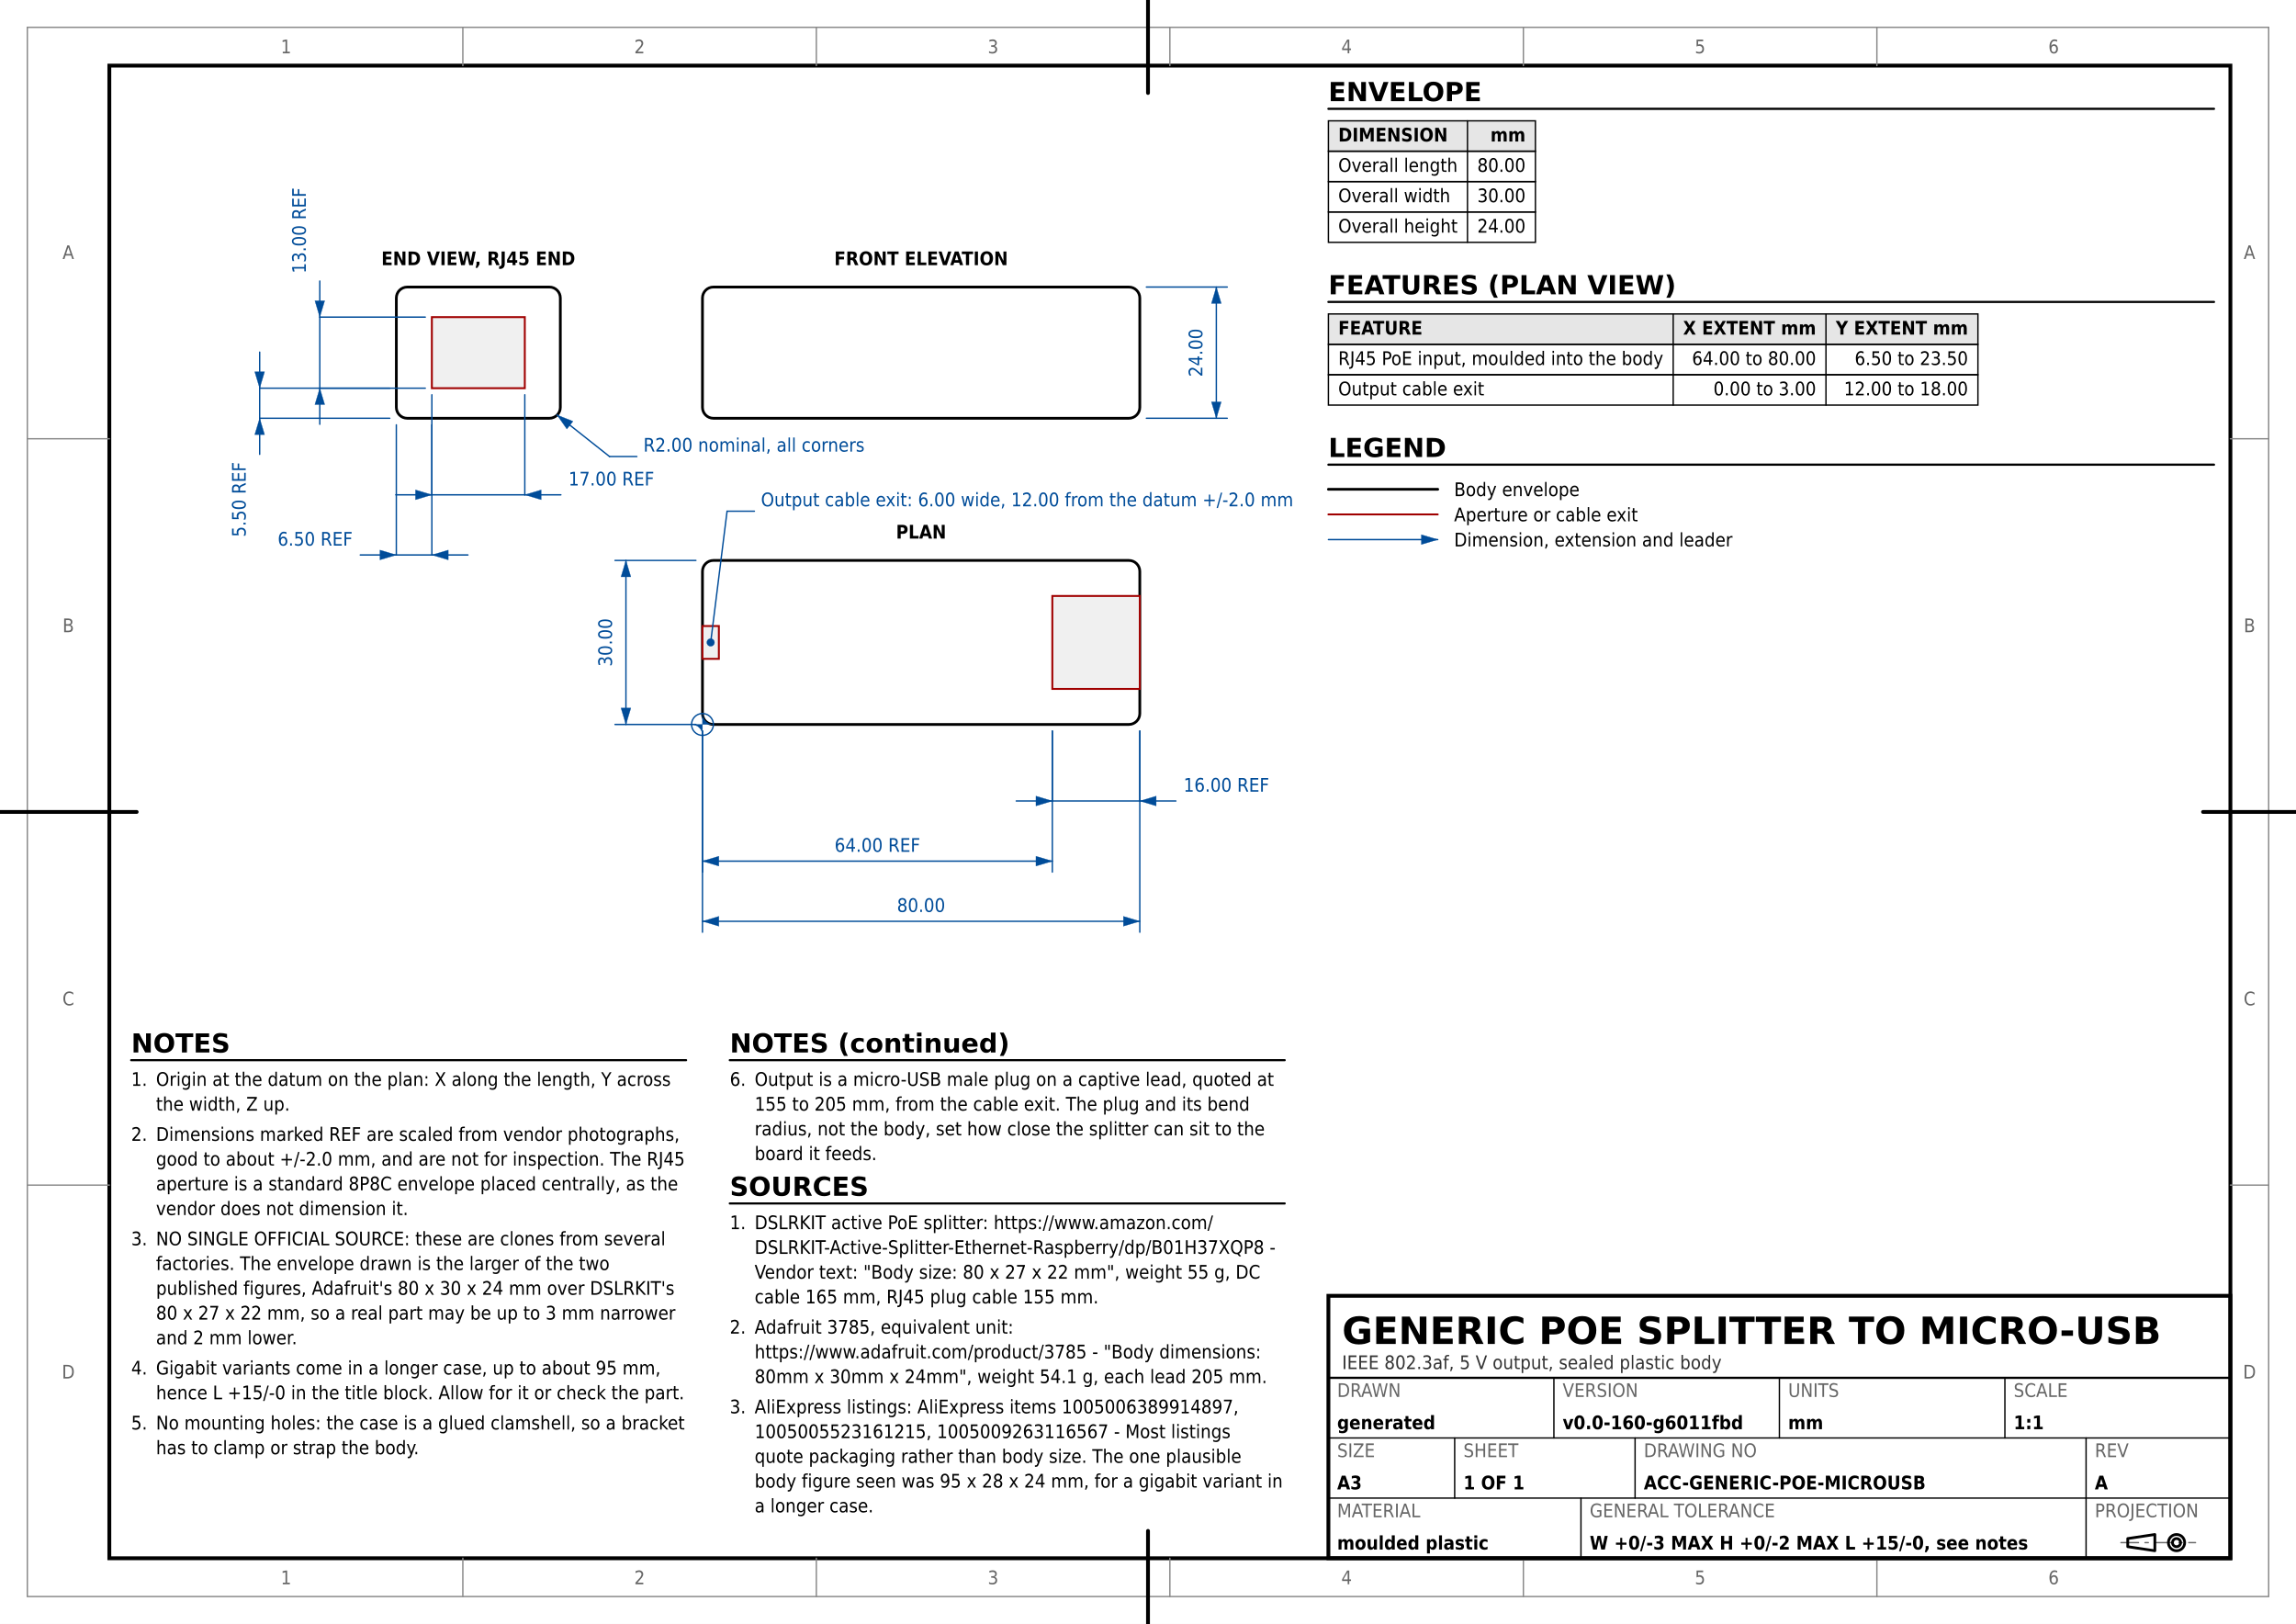
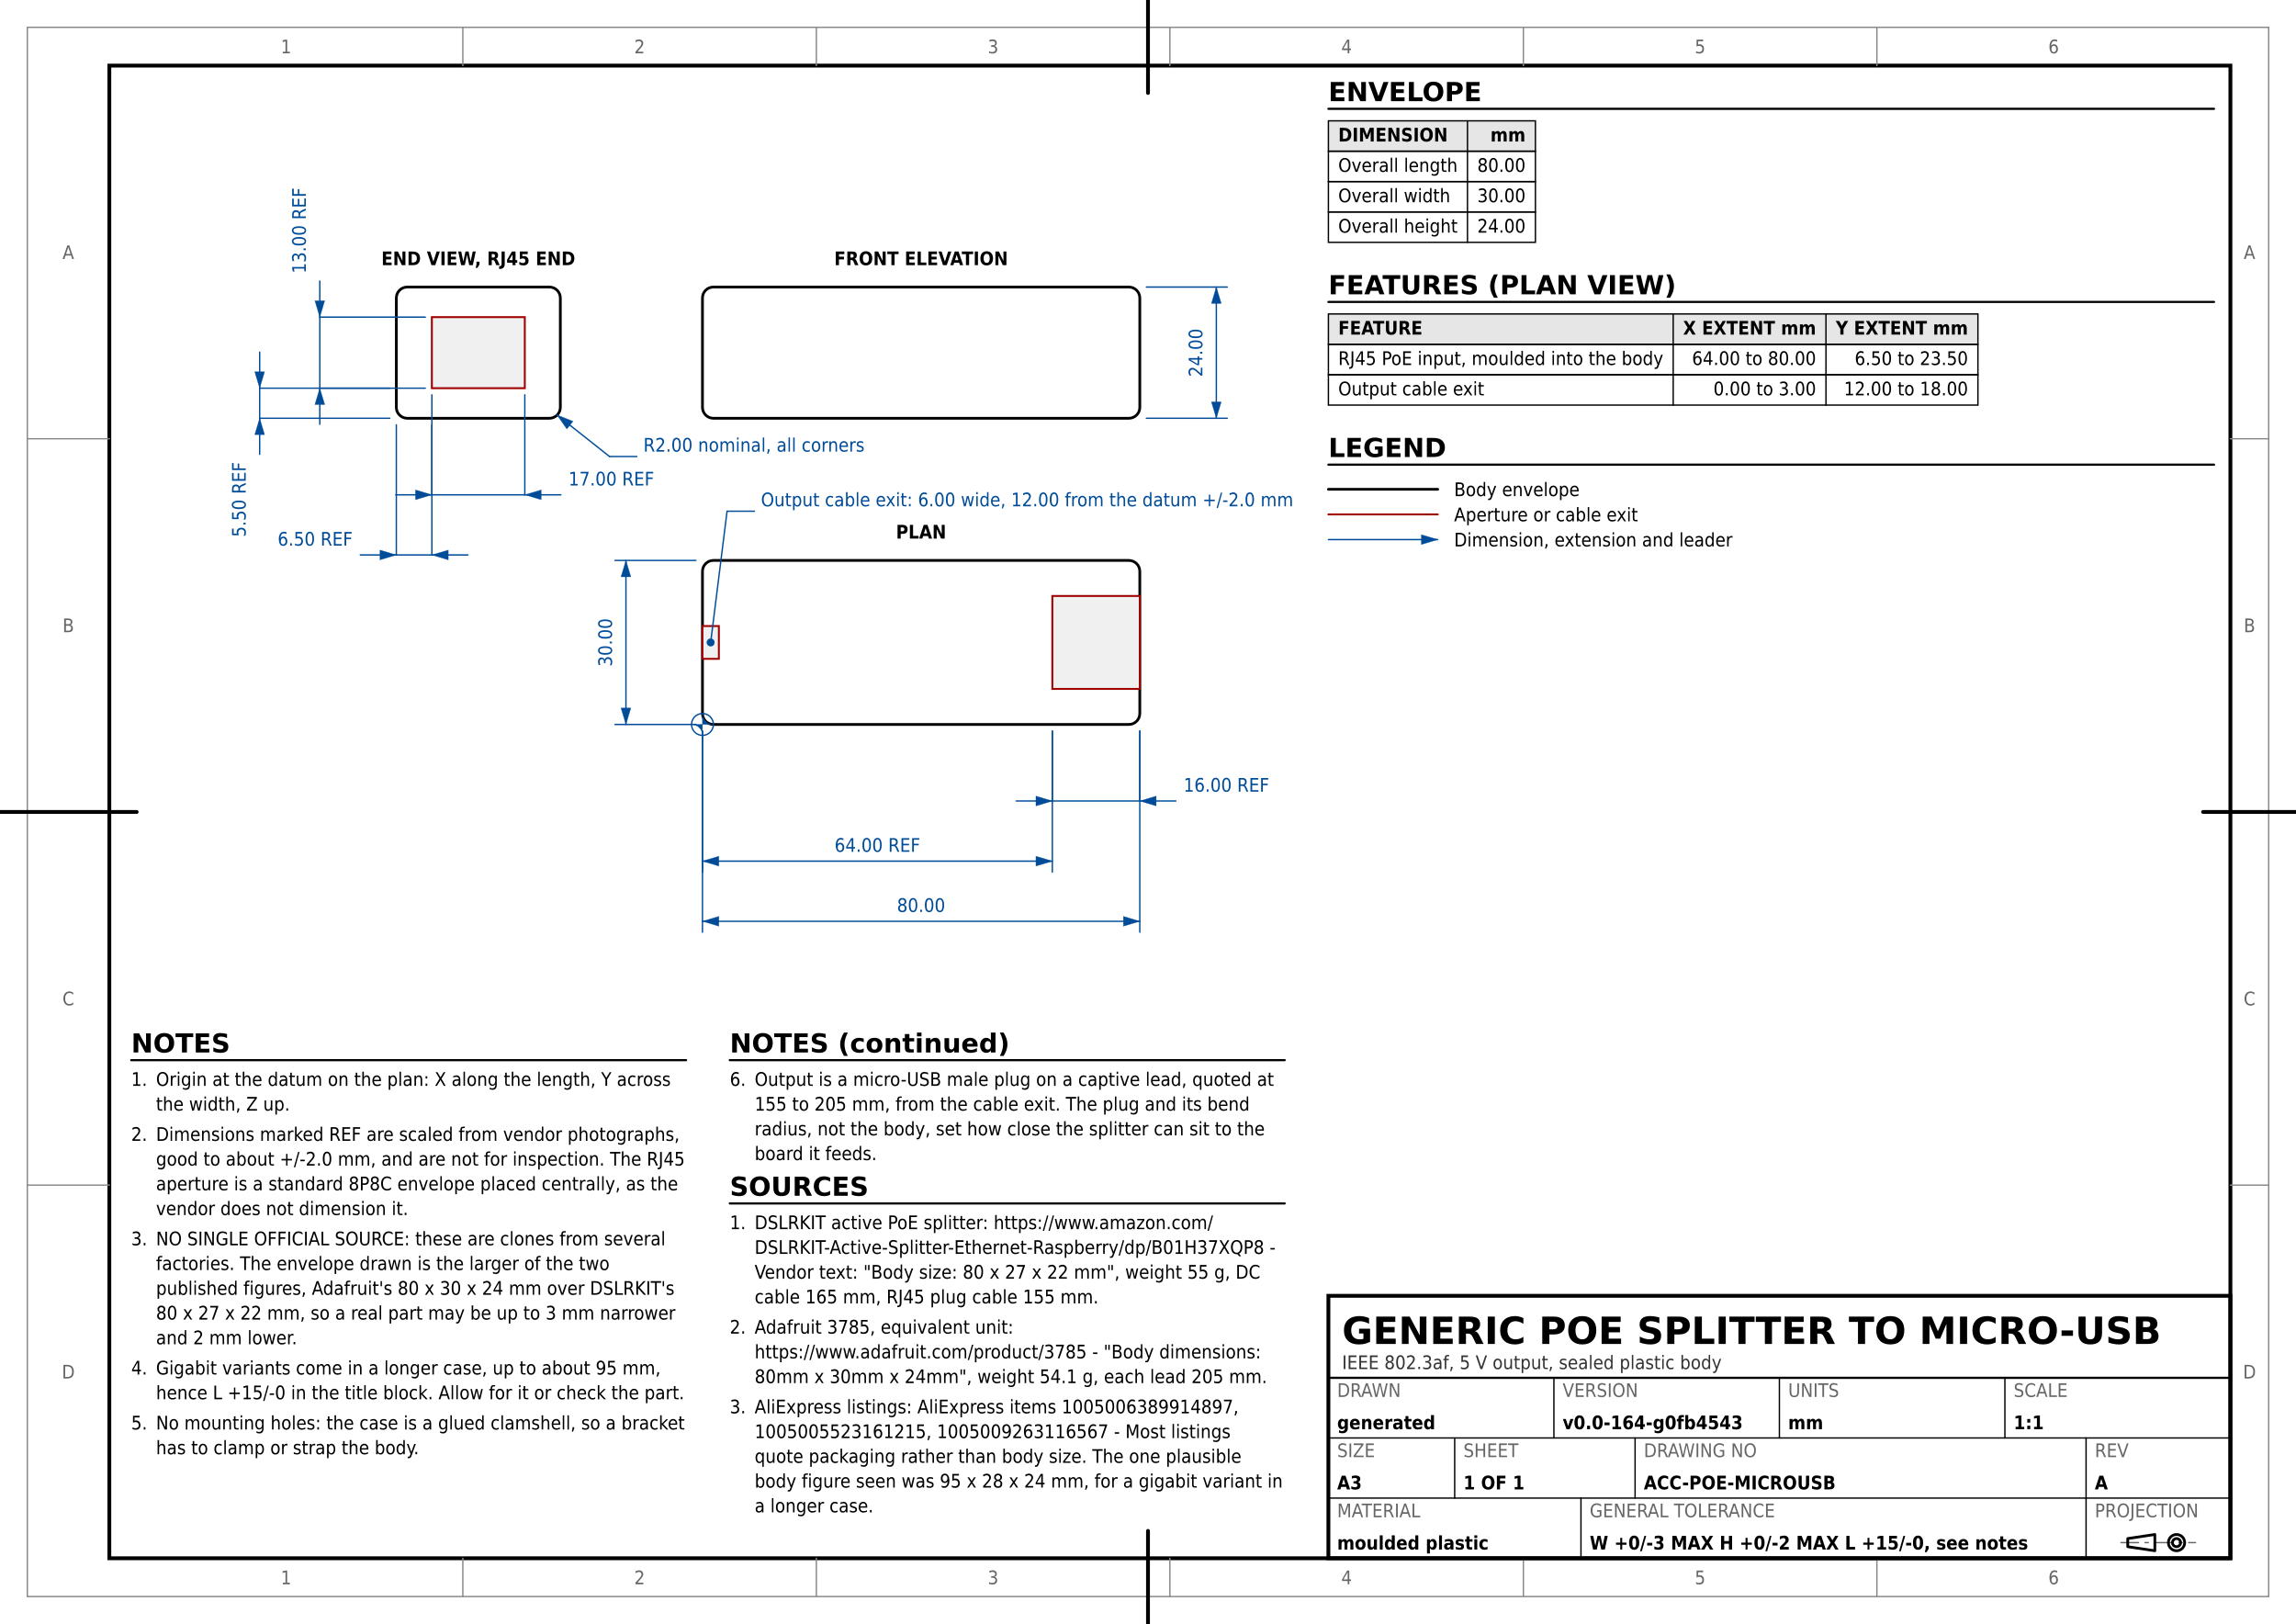
<svg xmlns="http://www.w3.org/2000/svg" version="1.1" width="420mm" height="297mm" viewBox="0 0 420 297">
  <rect width="100%" height="100%" fill="#ffffff" />
  <rect x="5" y="5" width="410" height="287" fill="none" stroke="#888888" stroke-width="0.25" />
  <rect x="20" y="12" width="388" height="273" fill="none" stroke="#000000" stroke-width="0.7" />
  <text x="52.333" y="289.75" font-family="DejaVu Sans Condensed, DejaVu Sans, Liberation Sans, sans-serif" font-size="3.429" fill="#666666" text-anchor="middle">1</text>
  <text x="52.333" y="9.75" font-family="DejaVu Sans Condensed, DejaVu Sans, Liberation Sans, sans-serif" font-size="3.429" fill="#666666" text-anchor="middle">1</text>
  <line x1="84.667" y1="292" x2="84.667" y2="285" stroke="#888888" stroke-width="0.25" stroke-linecap="round" />
  <line x1="84.667" y1="12" x2="84.667" y2="5" stroke="#888888" stroke-width="0.25" stroke-linecap="round" />
  <text x="117" y="289.75" font-family="DejaVu Sans Condensed, DejaVu Sans, Liberation Sans, sans-serif" font-size="3.429" fill="#666666" text-anchor="middle">2</text>
  <text x="117" y="9.75" font-family="DejaVu Sans Condensed, DejaVu Sans, Liberation Sans, sans-serif" font-size="3.429" fill="#666666" text-anchor="middle">2</text>
  <line x1="149.333" y1="292" x2="149.333" y2="285" stroke="#888888" stroke-width="0.25" stroke-linecap="round" />
  <line x1="149.333" y1="12" x2="149.333" y2="5" stroke="#888888" stroke-width="0.25" stroke-linecap="round" />
  <text x="181.667" y="289.75" font-family="DejaVu Sans Condensed, DejaVu Sans, Liberation Sans, sans-serif" font-size="3.429" fill="#666666" text-anchor="middle">3</text>
  <text x="181.667" y="9.75" font-family="DejaVu Sans Condensed, DejaVu Sans, Liberation Sans, sans-serif" font-size="3.429" fill="#666666" text-anchor="middle">3</text>
  <line x1="214" y1="292" x2="214" y2="285" stroke="#888888" stroke-width="0.25" stroke-linecap="round" />
  <line x1="214" y1="12" x2="214" y2="5" stroke="#888888" stroke-width="0.25" stroke-linecap="round" />
  <text x="246.333" y="289.75" font-family="DejaVu Sans Condensed, DejaVu Sans, Liberation Sans, sans-serif" font-size="3.429" fill="#666666" text-anchor="middle">4</text>
  <text x="246.333" y="9.75" font-family="DejaVu Sans Condensed, DejaVu Sans, Liberation Sans, sans-serif" font-size="3.429" fill="#666666" text-anchor="middle">4</text>
  <line x1="278.667" y1="292" x2="278.667" y2="285" stroke="#888888" stroke-width="0.25" stroke-linecap="round" />
  <line x1="278.667" y1="12" x2="278.667" y2="5" stroke="#888888" stroke-width="0.25" stroke-linecap="round" />
  <text x="311" y="289.75" font-family="DejaVu Sans Condensed, DejaVu Sans, Liberation Sans, sans-serif" font-size="3.429" fill="#666666" text-anchor="middle">5</text>
  <text x="311" y="9.75" font-family="DejaVu Sans Condensed, DejaVu Sans, Liberation Sans, sans-serif" font-size="3.429" fill="#666666" text-anchor="middle">5</text>
  <line x1="343.333" y1="292" x2="343.333" y2="285" stroke="#888888" stroke-width="0.25" stroke-linecap="round" />
  <line x1="343.333" y1="12" x2="343.333" y2="5" stroke="#888888" stroke-width="0.25" stroke-linecap="round" />
  <text x="375.667" y="289.75" font-family="DejaVu Sans Condensed, DejaVu Sans, Liberation Sans, sans-serif" font-size="3.429" fill="#666666" text-anchor="middle">6</text>
  <text x="375.667" y="9.75" font-family="DejaVu Sans Condensed, DejaVu Sans, Liberation Sans, sans-serif" font-size="3.429" fill="#666666" text-anchor="middle">6</text>
  <text x="12.5" y="252.125" font-family="DejaVu Sans Condensed, DejaVu Sans, Liberation Sans, sans-serif" font-size="3.429" fill="#666666" text-anchor="middle">D</text>
  <text x="411.5" y="252.125" font-family="DejaVu Sans Condensed, DejaVu Sans, Liberation Sans, sans-serif" font-size="3.429" fill="#666666" text-anchor="middle">D</text>
  <line x1="5" y1="216.75" x2="20" y2="216.75" stroke="#888888" stroke-width="0.25" stroke-linecap="round" />
  <line x1="408" y1="216.75" x2="415" y2="216.75" stroke="#888888" stroke-width="0.25" stroke-linecap="round" />
  <text x="12.5" y="183.875" font-family="DejaVu Sans Condensed, DejaVu Sans, Liberation Sans, sans-serif" font-size="3.429" fill="#666666" text-anchor="middle">C</text>
  <text x="411.5" y="183.875" font-family="DejaVu Sans Condensed, DejaVu Sans, Liberation Sans, sans-serif" font-size="3.429" fill="#666666" text-anchor="middle">C</text>
  <line x1="5" y1="148.5" x2="20" y2="148.5" stroke="#888888" stroke-width="0.25" stroke-linecap="round" />
  <line x1="408" y1="148.5" x2="415" y2="148.5" stroke="#888888" stroke-width="0.25" stroke-linecap="round" />
  <text x="12.5" y="115.625" font-family="DejaVu Sans Condensed, DejaVu Sans, Liberation Sans, sans-serif" font-size="3.429" fill="#666666" text-anchor="middle">B</text>
  <text x="411.5" y="115.625" font-family="DejaVu Sans Condensed, DejaVu Sans, Liberation Sans, sans-serif" font-size="3.429" fill="#666666" text-anchor="middle">B</text>
  <line x1="5" y1="80.25" x2="20" y2="80.25" stroke="#888888" stroke-width="0.25" stroke-linecap="round" />
  <line x1="408" y1="80.25" x2="415" y2="80.25" stroke="#888888" stroke-width="0.25" stroke-linecap="round" />
  <text x="12.5" y="47.375" font-family="DejaVu Sans Condensed, DejaVu Sans, Liberation Sans, sans-serif" font-size="3.429" fill="#666666" text-anchor="middle">A</text>
  <text x="411.5" y="47.375" font-family="DejaVu Sans Condensed, DejaVu Sans, Liberation Sans, sans-serif" font-size="3.429" fill="#666666" text-anchor="middle">A</text>
  <line x1="210" y1="297" x2="210" y2="280" stroke="#000000" stroke-width="0.7" stroke-linecap="round" />
  <line x1="210" y1="17" x2="210" y2="0" stroke="#000000" stroke-width="0.7" stroke-linecap="round" />
  <line x1="0" y1="148.5" x2="25" y2="148.5" stroke="#000000" stroke-width="0.7" stroke-linecap="round" />
  <line x1="403" y1="148.5" x2="420" y2="148.5" stroke="#000000" stroke-width="0.7" stroke-linecap="round" />
  <rect x="128.5" y="52.5" width="80" height="24" fill="none" stroke="#000000" stroke-width="0.5" rx="2" ry="2" />
  <rect x="128.5" y="102.5" width="80" height="30" fill="none" stroke="#000000" stroke-width="0.5" rx="2" ry="2" />
  <rect x="72.5" y="52.5" width="30" height="24" fill="none" stroke="#000000" stroke-width="0.5" rx="2" ry="2" />
  <text x="168.5" y="48.5" font-family="DejaVu Sans Condensed, DejaVu Sans, Liberation Sans, sans-serif" font-size="3.429" fill="#000000" text-anchor="middle" font-weight="bold">FRONT ELEVATION</text>
  <text x="168.5" y="98.5" font-family="DejaVu Sans Condensed, DejaVu Sans, Liberation Sans, sans-serif" font-size="3.429" fill="#000000" text-anchor="middle" font-weight="bold">PLAN</text>
  <text x="87.5" y="48.5" font-family="DejaVu Sans Condensed, DejaVu Sans, Liberation Sans, sans-serif" font-size="3.429" fill="#000000" text-anchor="middle" font-weight="bold">END VIEW, RJ45 END</text>
  <rect x="192.5" y="109" width="16" height="17" fill="#f0f0f0" stroke="#a00000" stroke-width="0.35" />
  <rect x="79" y="58" width="17" height="13" fill="#f0f0f0" stroke="#a00000" stroke-width="0.35" />
  <line x1="79" y1="72.2" x2="79" y2="90.5" stroke="#004c99" stroke-width="0.25" stroke-linecap="round" />
  <line x1="96" y1="72.2" x2="96" y2="90.5" stroke="#004c99" stroke-width="0.25" stroke-linecap="round" />
  <line x1="79" y1="90.5" x2="96" y2="90.5" stroke="#004c99" stroke-width="0.25" stroke-linecap="round" />
  <polygon points="79,90.5 76,89.6 76,91.4" fill="#004c99" stroke="#004c99" stroke-width="0.05" stroke-linejoin="round" />
  <polygon points="96,90.5 99,91.4 99,89.6" fill="#004c99" stroke="#004c99" stroke-width="0.05" stroke-linejoin="round" />
  <line x1="72.4" y1="90.5" x2="79" y2="90.5" stroke="#004c99" stroke-width="0.25" stroke-linecap="round" />
  <line x1="96" y1="90.5" x2="102.6" y2="90.5" stroke="#004c99" stroke-width="0.25" stroke-linecap="round" />
  <text x="104" y="88.791" font-family="DejaVu Sans Condensed, DejaVu Sans, Liberation Sans, sans-serif" font-size="3.429" fill="#004c99" text-anchor="start">17.00 REF</text>
  <line x1="72.5" y1="77.7" x2="72.5" y2="101.5" stroke="#004c99" stroke-width="0.25" stroke-linecap="round" />
  <line x1="79" y1="77.7" x2="79" y2="101.5" stroke="#004c99" stroke-width="0.25" stroke-linecap="round" />
  <line x1="72.5" y1="101.5" x2="79" y2="101.5" stroke="#004c99" stroke-width="0.25" stroke-linecap="round" />
  <polygon points="72.5,101.5 69.5,100.6 69.5,102.4" fill="#004c99" stroke="#004c99" stroke-width="0.05" stroke-linejoin="round" />
  <polygon points="79,101.5 82,102.4 82,100.6" fill="#004c99" stroke="#004c99" stroke-width="0.05" stroke-linejoin="round" />
  <line x1="65.9" y1="101.5" x2="72.5" y2="101.5" stroke="#004c99" stroke-width="0.25" stroke-linecap="round" />
  <line x1="79" y1="101.5" x2="85.6" y2="101.5" stroke="#004c99" stroke-width="0.25" stroke-linecap="round" />
  <text x="64.5" y="99.791" font-family="DejaVu Sans Condensed, DejaVu Sans, Liberation Sans, sans-serif" font-size="3.429" fill="#004c99" text-anchor="end">6.50 REF</text>
  <line x1="77.8" y1="71" x2="58.5" y2="71" stroke="#004c99" stroke-width="0.25" stroke-linecap="round" />
  <line x1="77.8" y1="58" x2="58.5" y2="58" stroke="#004c99" stroke-width="0.25" stroke-linecap="round" />
  <line x1="58.5" y1="71" x2="58.5" y2="58" stroke="#004c99" stroke-width="0.25" stroke-linecap="round" />
  <polygon points="58.5,71 57.6,74 59.4,74" fill="#004c99" stroke="#004c99" stroke-width="0.05" stroke-linejoin="round" />
  <polygon points="58.5,58 59.4,55 57.6,55" fill="#004c99" stroke="#004c99" stroke-width="0.05" stroke-linejoin="round" />
  <line x1="58.5" y1="77.6" x2="58.5" y2="71" stroke="#004c99" stroke-width="0.25" stroke-linecap="round" />
  <line x1="58.5" y1="58" x2="58.5" y2="51.4" stroke="#004c99" stroke-width="0.25" stroke-linecap="round" />
  <text x="55.945" y="50" font-family="DejaVu Sans Condensed, DejaVu Sans, Liberation Sans, sans-serif" font-size="3.429" fill="#004c99" text-anchor="start" transform="rotate(-90 55.9453 50)">13.00 REF</text>
  <line x1="71.3" y1="76.5" x2="47.5" y2="76.5" stroke="#004c99" stroke-width="0.25" stroke-linecap="round" />
  <line x1="71.3" y1="71" x2="47.5" y2="71" stroke="#004c99" stroke-width="0.25" stroke-linecap="round" />
  <line x1="47.5" y1="76.5" x2="47.5" y2="71" stroke="#004c99" stroke-width="0.25" stroke-linecap="round" />
  <polygon points="47.5,76.5 46.6,79.5 48.4,79.5" fill="#004c99" stroke="#004c99" stroke-width="0.05" stroke-linejoin="round" />
  <polygon points="47.5,71 48.4,68 46.6,68" fill="#004c99" stroke="#004c99" stroke-width="0.05" stroke-linejoin="round" />
  <line x1="47.5" y1="83.1" x2="47.5" y2="76.5" stroke="#004c99" stroke-width="0.25" stroke-linecap="round" />
  <line x1="47.5" y1="71" x2="47.5" y2="64.4" stroke="#004c99" stroke-width="0.25" stroke-linecap="round" />
  <text x="44.945" y="84.5" font-family="DejaVu Sans Condensed, DejaVu Sans, Liberation Sans, sans-serif" font-size="3.429" fill="#004c99" text-anchor="end" transform="rotate(-90 44.9453 84.5)">5.50 REF</text>
  <line x1="192.5" y1="133.7" x2="192.5" y2="146.5" stroke="#004c99" stroke-width="0.25" stroke-linecap="round" />
  <line x1="208.5" y1="133.7" x2="208.5" y2="146.5" stroke="#004c99" stroke-width="0.25" stroke-linecap="round" />
  <line x1="192.5" y1="146.5" x2="208.5" y2="146.5" stroke="#004c99" stroke-width="0.25" stroke-linecap="round" />
  <polygon points="192.5,146.5 189.5,145.6 189.5,147.4" fill="#004c99" stroke="#004c99" stroke-width="0.05" stroke-linejoin="round" />
  <polygon points="208.5,146.5 211.5,147.4 211.5,145.6" fill="#004c99" stroke="#004c99" stroke-width="0.05" stroke-linejoin="round" />
  <line x1="185.9" y1="146.5" x2="192.5" y2="146.5" stroke="#004c99" stroke-width="0.25" stroke-linecap="round" />
  <line x1="208.5" y1="146.5" x2="215.1" y2="146.5" stroke="#004c99" stroke-width="0.25" stroke-linecap="round" />
  <text x="216.5" y="144.791" font-family="DejaVu Sans Condensed, DejaVu Sans, Liberation Sans, sans-serif" font-size="3.429" fill="#004c99" text-anchor="start">16.00 REF</text>
  <line x1="128.5" y1="133.7" x2="128.5" y2="159.5" stroke="#004c99" stroke-width="0.25" stroke-linecap="round" />
  <line x1="192.5" y1="133.7" x2="192.5" y2="159.5" stroke="#004c99" stroke-width="0.25" stroke-linecap="round" />
  <line x1="128.5" y1="157.5" x2="192.5" y2="157.5" stroke="#004c99" stroke-width="0.25" stroke-linecap="round" />
  <polygon points="128.5,157.5 131.5,158.4 131.5,156.6" fill="#004c99" stroke="#004c99" stroke-width="0.05" stroke-linejoin="round" />
  <polygon points="192.5,157.5 189.5,156.6 189.5,158.4" fill="#004c99" stroke="#004c99" stroke-width="0.05" stroke-linejoin="round" />
  <text x="160.5" y="155.791" font-family="DejaVu Sans Condensed, DejaVu Sans, Liberation Sans, sans-serif" font-size="3.429" fill="#004c99" text-anchor="middle">64.00 REF</text>
  <rect x="128.5" y="114.5" width="3" height="6" fill="#f0f0f0" stroke="#a00000" stroke-width="0.35" />
  <circle cx="130" cy="117.5" r="0.7" fill="#004c99" stroke="#004c99" stroke-width="0.05" />
  <line x1="130" y1="117.5" x2="133" y2="93.5" stroke="#004c99" stroke-width="0.25" stroke-linecap="round" />
  <line x1="133" y1="93.5" x2="138" y2="93.5" stroke="#004c99" stroke-width="0.25" stroke-linecap="round" />
  <text x="139.2" y="92.6" font-family="DejaVu Sans Condensed, DejaVu Sans, Liberation Sans, sans-serif" font-size="3.429" fill="#004c99" text-anchor="start">Output cable exit: 6.00 wide, 12.00 from the datum +/-2.0 mm</text>
  <line x1="128.5" y1="133.7" x2="128.5" y2="170.5" stroke="#004c99" stroke-width="0.25" stroke-linecap="round" />
  <line x1="208.5" y1="133.7" x2="208.5" y2="170.5" stroke="#004c99" stroke-width="0.25" stroke-linecap="round" />
  <line x1="128.5" y1="168.5" x2="208.5" y2="168.5" stroke="#004c99" stroke-width="0.25" stroke-linecap="round" />
  <polygon points="128.5,168.5 131.5,169.4 131.5,167.6" fill="#004c99" stroke="#004c99" stroke-width="0.05" stroke-linejoin="round" />
  <polygon points="208.5,168.5 205.5,167.6 205.5,169.4" fill="#004c99" stroke="#004c99" stroke-width="0.05" stroke-linejoin="round" />
  <text x="168.5" y="166.791" font-family="DejaVu Sans Condensed, DejaVu Sans, Liberation Sans, sans-serif" font-size="3.429" fill="#004c99" text-anchor="middle">80.00</text>
  <line x1="127.3" y1="132.5" x2="112.5" y2="132.5" stroke="#004c99" stroke-width="0.25" stroke-linecap="round" />
  <line x1="127.3" y1="102.5" x2="112.5" y2="102.5" stroke="#004c99" stroke-width="0.25" stroke-linecap="round" />
  <line x1="114.5" y1="132.5" x2="114.5" y2="102.5" stroke="#004c99" stroke-width="0.25" stroke-linecap="round" />
  <polygon points="114.5,132.5 115.4,129.5 113.6,129.5" fill="#004c99" stroke="#004c99" stroke-width="0.05" stroke-linejoin="round" />
  <polygon points="114.5,102.5 113.6,105.5 115.4,105.5" fill="#004c99" stroke="#004c99" stroke-width="0.05" stroke-linejoin="round" />
  <text x="111.945" y="117.5" font-family="DejaVu Sans Condensed, DejaVu Sans, Liberation Sans, sans-serif" font-size="3.429" fill="#004c99" text-anchor="middle" transform="rotate(-90 111.9453 117.5)">30.00</text>
  <line x1="209.7" y1="76.5" x2="224.5" y2="76.5" stroke="#004c99" stroke-width="0.25" stroke-linecap="round" />
  <line x1="209.7" y1="52.5" x2="224.5" y2="52.5" stroke="#004c99" stroke-width="0.25" stroke-linecap="round" />
  <line x1="222.5" y1="76.5" x2="222.5" y2="52.5" stroke="#004c99" stroke-width="0.25" stroke-linecap="round" />
  <polygon points="222.5,76.5 223.4,73.5 221.6,73.5" fill="#004c99" stroke="#004c99" stroke-width="0.05" stroke-linejoin="round" />
  <polygon points="222.5,52.5 221.6,55.5 223.4,55.5" fill="#004c99" stroke="#004c99" stroke-width="0.05" stroke-linejoin="round" />
  <text x="219.945" y="64.5" font-family="DejaVu Sans Condensed, DejaVu Sans, Liberation Sans, sans-serif" font-size="3.429" fill="#004c99" text-anchor="middle" transform="rotate(-90 219.9453 64.5)">24.00</text>
  <polygon points="101.9,75.9 103.694,78.468 104.811,77.056" fill="#004c99" stroke="#004c99" stroke-width="0.05" stroke-linejoin="round" />
  <line x1="101.9" y1="75.9" x2="111.5" y2="83.5" stroke="#004c99" stroke-width="0.25" stroke-linecap="round" />
  <line x1="111.5" y1="83.5" x2="116.5" y2="83.5" stroke="#004c99" stroke-width="0.25" stroke-linecap="round" />
  <text x="117.7" y="82.6" font-family="DejaVu Sans Condensed, DejaVu Sans, Liberation Sans, sans-serif" font-size="3.429" fill="#004c99" text-anchor="start">R2.00 nominal, all corners</text>
  <circle cx="128.5" cy="132.5" r="2" fill="none" stroke="#004c99" stroke-width="0.25" />
  <path d="M 128.5 132.5 L 130.5 132.5 A 2.0 2.0 0 0 1 128.5 130.5 Z" fill="#004c99" stroke="#004c99" stroke-width="0.05" stroke-linejoin="round" stroke-linecap="round" />
  <path d="M 128.5 132.5 L 126.5 132.5 A 2.0 2.0 0 0 1 128.5 134.5 Z" fill="#004c99" stroke="#004c99" stroke-width="0.05" stroke-linejoin="round" stroke-linecap="round" />
  <text x="243" y="18.5" font-family="DejaVu Sans, Liberation Sans, sans-serif" font-size="4.801" fill="#000000" text-anchor="start" font-weight="bold">ENVELOPE</text>
  <line x1="243" y1="19.9" x2="405" y2="19.9" stroke="#000000" stroke-width="0.4" stroke-linecap="round" />
  <rect x="243" y="22.1" width="37.87" height="5.556" fill="#e6e6e6" stroke="#000000" stroke-width="0.25" />
  <text x="244.8" y="25.878" font-family="DejaVu Sans Condensed, DejaVu Sans, Liberation Sans, sans-serif" font-size="3.429" fill="#000000" text-anchor="start" font-weight="bold">DIMENSION</text>
  <text x="279.07" y="25.878" font-family="DejaVu Sans Condensed, DejaVu Sans, Liberation Sans, sans-serif" font-size="3.429" fill="#000000" text-anchor="end" font-weight="bold">mm</text>
  <rect x="243" y="27.656" width="37.87" height="5.556" fill="none" stroke="#000000" stroke-width="0.25" />
  <text x="244.8" y="31.433" font-family="DejaVu Sans Condensed, DejaVu Sans, Liberation Sans, sans-serif" font-size="3.429" fill="#000000" text-anchor="start">Overall length</text>
  <text x="279.07" y="31.433" font-family="DejaVu Sans Condensed, DejaVu Sans, Liberation Sans, sans-serif" font-size="3.429" fill="#000000" text-anchor="end">80.00</text>
  <rect x="243" y="33.211" width="37.87" height="5.556" fill="none" stroke="#000000" stroke-width="0.25" />
  <text x="244.8" y="36.989" font-family="DejaVu Sans Condensed, DejaVu Sans, Liberation Sans, sans-serif" font-size="3.429" fill="#000000" text-anchor="start">Overall width</text>
  <text x="279.07" y="36.989" font-family="DejaVu Sans Condensed, DejaVu Sans, Liberation Sans, sans-serif" font-size="3.429" fill="#000000" text-anchor="end">30.00</text>
  <rect x="243" y="38.767" width="37.87" height="5.556" fill="none" stroke="#000000" stroke-width="0.25" />
  <text x="244.8" y="42.544" font-family="DejaVu Sans Condensed, DejaVu Sans, Liberation Sans, sans-serif" font-size="3.429" fill="#000000" text-anchor="start">Overall height</text>
  <text x="279.07" y="42.544" font-family="DejaVu Sans Condensed, DejaVu Sans, Liberation Sans, sans-serif" font-size="3.429" fill="#000000" text-anchor="end">24.00</text>
  <line x1="268.441" y1="22.1" x2="268.441" y2="44.322" stroke="#000000" stroke-width="0.25" stroke-linecap="round" />
  <text x="243" y="53.822" font-family="DejaVu Sans, Liberation Sans, sans-serif" font-size="4.801" fill="#000000" text-anchor="start" font-weight="bold">FEATURES (PLAN VIEW)</text>
  <line x1="243" y1="55.222" x2="405" y2="55.222" stroke="#000000" stroke-width="0.4" stroke-linecap="round" />
  <rect x="243" y="57.422" width="118.816" height="5.556" fill="#e6e6e6" stroke="#000000" stroke-width="0.25" />
  <text x="244.8" y="61.2" font-family="DejaVu Sans Condensed, DejaVu Sans, Liberation Sans, sans-serif" font-size="3.429" fill="#000000" text-anchor="start" font-weight="bold">FEATURE</text>
  <text x="332.218" y="61.2" font-family="DejaVu Sans Condensed, DejaVu Sans, Liberation Sans, sans-serif" font-size="3.429" fill="#000000" text-anchor="end" font-weight="bold">X EXTENT mm</text>
  <text x="360.016" y="61.2" font-family="DejaVu Sans Condensed, DejaVu Sans, Liberation Sans, sans-serif" font-size="3.429" fill="#000000" text-anchor="end" font-weight="bold">Y EXTENT mm</text>
  <rect x="243" y="62.978" width="118.816" height="5.556" fill="none" stroke="#000000" stroke-width="0.25" />
  <text x="244.8" y="66.756" font-family="DejaVu Sans Condensed, DejaVu Sans, Liberation Sans, sans-serif" font-size="3.429" fill="#000000" text-anchor="start">RJ45 PoE input, moulded into the body</text>
  <text x="332.218" y="66.756" font-family="DejaVu Sans Condensed, DejaVu Sans, Liberation Sans, sans-serif" font-size="3.429" fill="#000000" text-anchor="end">64.00 to 80.00</text>
  <text x="360.016" y="66.756" font-family="DejaVu Sans Condensed, DejaVu Sans, Liberation Sans, sans-serif" font-size="3.429" fill="#000000" text-anchor="end">6.50 to 23.50</text>
  <rect x="243" y="68.533" width="118.816" height="5.556" fill="none" stroke="#000000" stroke-width="0.25" />
  <text x="244.8" y="72.311" font-family="DejaVu Sans Condensed, DejaVu Sans, Liberation Sans, sans-serif" font-size="3.429" fill="#000000" text-anchor="start">Output cable exit</text>
  <text x="332.218" y="72.311" font-family="DejaVu Sans Condensed, DejaVu Sans, Liberation Sans, sans-serif" font-size="3.429" fill="#000000" text-anchor="end">0.00 to 3.00</text>
  <text x="360.016" y="72.311" font-family="DejaVu Sans Condensed, DejaVu Sans, Liberation Sans, sans-serif" font-size="3.429" fill="#000000" text-anchor="end">12.00 to 18.00</text>
  <line x1="306.074" y1="57.422" x2="306.074" y2="74.089" stroke="#000000" stroke-width="0.25" stroke-linecap="round" />
  <line x1="334.018" y1="57.422" x2="334.018" y2="74.089" stroke="#000000" stroke-width="0.25" stroke-linecap="round" />
  <text x="243" y="83.589" font-family="DejaVu Sans, Liberation Sans, sans-serif" font-size="4.801" fill="#000000" text-anchor="start" font-weight="bold">LEGEND</text>
  <line x1="243" y1="84.989" x2="405" y2="84.989" stroke="#000000" stroke-width="0.4" stroke-linecap="round" />
  <line x1="243" y1="89.489" x2="263" y2="89.489" stroke="#000000" stroke-width="0.5" stroke-linecap="round" />
  <text x="266" y="90.739" font-family="DejaVu Sans Condensed, DejaVu Sans, Liberation Sans, sans-serif" font-size="3.429" fill="#000000" text-anchor="start">Body envelope</text>
  <line x1="243" y1="94.089" x2="263" y2="94.089" stroke="#a00000" stroke-width="0.35" stroke-linecap="round" />
  <text x="266" y="95.339" font-family="DejaVu Sans Condensed, DejaVu Sans, Liberation Sans, sans-serif" font-size="3.429" fill="#000000" text-anchor="start">Aperture or cable exit</text>
  <line x1="243" y1="98.689" x2="263" y2="98.689" stroke="#004c99" stroke-width="0.25" stroke-linecap="round" />
  <polygon points="263,98.689 260,97.789 260,99.589" fill="#004c99" stroke="#004c99" stroke-width="0.05" stroke-linejoin="round" />
  <text x="266" y="99.939" font-family="DejaVu Sans Condensed, DejaVu Sans, Liberation Sans, sans-serif" font-size="3.429" fill="#000000" text-anchor="start">Dimension, extension and leader</text>
  <text x="24" y="192.5" font-family="DejaVu Sans, Liberation Sans, sans-serif" font-size="4.801" fill="#000000" text-anchor="start" font-weight="bold">NOTES</text>
  <line x1="24" y1="193.9" x2="125.5" y2="193.9" stroke="#000000" stroke-width="0.4" stroke-linecap="round" />
  <text x="24" y="198.6" font-family="DejaVu Sans Condensed, DejaVu Sans, Liberation Sans, sans-serif" font-size="3.429" fill="#000000" text-anchor="start">1.</text>
  <text x="28.542" y="198.6" font-family="DejaVu Sans Condensed, DejaVu Sans, Liberation Sans, sans-serif" font-size="3.429" fill="#000000" text-anchor="start">Origin at the datum on the plan: X along the length, Y across</text>
  <text x="28.542" y="203.127" font-family="DejaVu Sans Condensed, DejaVu Sans, Liberation Sans, sans-serif" font-size="3.429" fill="#000000" text-anchor="start">the width, Z up.</text>
  <text x="24" y="208.654" font-family="DejaVu Sans Condensed, DejaVu Sans, Liberation Sans, sans-serif" font-size="3.429" fill="#000000" text-anchor="start">2.</text>
  <text x="28.542" y="208.654" font-family="DejaVu Sans Condensed, DejaVu Sans, Liberation Sans, sans-serif" font-size="3.429" fill="#000000" text-anchor="start">Dimensions marked REF are scaled from vendor photographs,</text>
  <text x="28.542" y="213.18" font-family="DejaVu Sans Condensed, DejaVu Sans, Liberation Sans, sans-serif" font-size="3.429" fill="#000000" text-anchor="start">good to about +/-2.0 mm, and are not for inspection. The RJ45</text>
  <text x="28.542" y="217.707" font-family="DejaVu Sans Condensed, DejaVu Sans, Liberation Sans, sans-serif" font-size="3.429" fill="#000000" text-anchor="start">aperture is a standard 8P8C envelope placed centrally, as the</text>
  <text x="28.542" y="222.234" font-family="DejaVu Sans Condensed, DejaVu Sans, Liberation Sans, sans-serif" font-size="3.429" fill="#000000" text-anchor="start">vendor does not dimension it.</text>
  <text x="24" y="227.761" font-family="DejaVu Sans Condensed, DejaVu Sans, Liberation Sans, sans-serif" font-size="3.429" fill="#000000" text-anchor="start">3.</text>
  <text x="28.542" y="227.761" font-family="DejaVu Sans Condensed, DejaVu Sans, Liberation Sans, sans-serif" font-size="3.429" fill="#000000" text-anchor="start">NO SINGLE OFFICIAL SOURCE: these are clones from several</text>
  <text x="28.542" y="232.287" font-family="DejaVu Sans Condensed, DejaVu Sans, Liberation Sans, sans-serif" font-size="3.429" fill="#000000" text-anchor="start">factories. The envelope drawn is the larger of the two</text>
  <text x="28.542" y="236.814" font-family="DejaVu Sans Condensed, DejaVu Sans, Liberation Sans, sans-serif" font-size="3.429" fill="#000000" text-anchor="start">published figures, Adafruit's 80 x 30 x 24 mm over DSLRKIT's</text>
  <text x="28.542" y="241.341" font-family="DejaVu Sans Condensed, DejaVu Sans, Liberation Sans, sans-serif" font-size="3.429" fill="#000000" text-anchor="start">80 x 27 x 22 mm, so a real part may be up to 3 mm narrower</text>
  <text x="28.542" y="245.868" font-family="DejaVu Sans Condensed, DejaVu Sans, Liberation Sans, sans-serif" font-size="3.429" fill="#000000" text-anchor="start">and 2 mm lower.</text>
  <text x="24" y="251.394" font-family="DejaVu Sans Condensed, DejaVu Sans, Liberation Sans, sans-serif" font-size="3.429" fill="#000000" text-anchor="start">4.</text>
  <text x="28.542" y="251.394" font-family="DejaVu Sans Condensed, DejaVu Sans, Liberation Sans, sans-serif" font-size="3.429" fill="#000000" text-anchor="start">Gigabit variants come in a longer case, up to about 95 mm,</text>
  <text x="28.542" y="255.921" font-family="DejaVu Sans Condensed, DejaVu Sans, Liberation Sans, sans-serif" font-size="3.429" fill="#000000" text-anchor="start">hence L +15/-0 in the title block. Allow for it or check the part.</text>
  <text x="24" y="261.448" font-family="DejaVu Sans Condensed, DejaVu Sans, Liberation Sans, sans-serif" font-size="3.429" fill="#000000" text-anchor="start">5.</text>
  <text x="28.542" y="261.448" font-family="DejaVu Sans Condensed, DejaVu Sans, Liberation Sans, sans-serif" font-size="3.429" fill="#000000" text-anchor="start">No mounting holes: the case is a glued clamshell, so a bracket</text>
  <text x="28.542" y="265.974" font-family="DejaVu Sans Condensed, DejaVu Sans, Liberation Sans, sans-serif" font-size="3.429" fill="#000000" text-anchor="start">has to clamp or strap the body.</text>
  <text x="133.5" y="192.5" font-family="DejaVu Sans, Liberation Sans, sans-serif" font-size="4.801" fill="#000000" text-anchor="start" font-weight="bold">NOTES (continued)</text>
  <line x1="133.5" y1="193.9" x2="235" y2="193.9" stroke="#000000" stroke-width="0.4" stroke-linecap="round" />
  <text x="133.5" y="198.6" font-family="DejaVu Sans Condensed, DejaVu Sans, Liberation Sans, sans-serif" font-size="3.429" fill="#000000" text-anchor="start">6.</text>
  <text x="138.042" y="198.6" font-family="DejaVu Sans Condensed, DejaVu Sans, Liberation Sans, sans-serif" font-size="3.429" fill="#000000" text-anchor="start">Output is a micro-USB male plug on a captive lead, quoted at</text>
  <text x="138.042" y="203.127" font-family="DejaVu Sans Condensed, DejaVu Sans, Liberation Sans, sans-serif" font-size="3.429" fill="#000000" text-anchor="start">155 to 205 mm, from the cable exit. The plug and its bend</text>
  <text x="138.042" y="207.654" font-family="DejaVu Sans Condensed, DejaVu Sans, Liberation Sans, sans-serif" font-size="3.429" fill="#000000" text-anchor="start">radius, not the body, set how close the splitter can sit to the</text>
  <text x="138.042" y="212.18" font-family="DejaVu Sans Condensed, DejaVu Sans, Liberation Sans, sans-serif" font-size="3.429" fill="#000000" text-anchor="start">board it feeds.</text>
  <text x="133.5" y="218.707" font-family="DejaVu Sans, Liberation Sans, sans-serif" font-size="4.801" fill="#000000" text-anchor="start" font-weight="bold">SOURCES</text>
  <line x1="133.5" y1="220.107" x2="235" y2="220.107" stroke="#000000" stroke-width="0.4" stroke-linecap="round" />
  <text x="133.5" y="224.807" font-family="DejaVu Sans Condensed, DejaVu Sans, Liberation Sans, sans-serif" font-size="3.429" fill="#000000" text-anchor="start">1.</text>
  <text x="138.042" y="224.807" font-family="DejaVu Sans Condensed, DejaVu Sans, Liberation Sans, sans-serif" font-size="3.429" fill="#000000" text-anchor="start">DSLRKIT active PoE splitter: https://www.amazon.com/</text>
  <text x="138.042" y="229.334" font-family="DejaVu Sans Condensed, DejaVu Sans, Liberation Sans, sans-serif" font-size="3.429" fill="#000000" text-anchor="start">DSLRKIT-Active-Splitter-Ethernet-Raspberry/dp/B01H37XQP8 -</text>
  <text x="138.042" y="233.861" font-family="DejaVu Sans Condensed, DejaVu Sans, Liberation Sans, sans-serif" font-size="3.429" fill="#000000" text-anchor="start">Vendor text: "Body size: 80 x 27 x 22 mm", weight 55 g, DC</text>
  <text x="138.042" y="238.387" font-family="DejaVu Sans Condensed, DejaVu Sans, Liberation Sans, sans-serif" font-size="3.429" fill="#000000" text-anchor="start">cable 165 mm, RJ45 plug cable 155 mm.</text>
  <text x="133.5" y="243.914" font-family="DejaVu Sans Condensed, DejaVu Sans, Liberation Sans, sans-serif" font-size="3.429" fill="#000000" text-anchor="start">2.</text>
  <text x="138.042" y="243.914" font-family="DejaVu Sans Condensed, DejaVu Sans, Liberation Sans, sans-serif" font-size="3.429" fill="#000000" text-anchor="start">Adafruit 3785, equivalent unit:</text>
  <text x="138.042" y="248.441" font-family="DejaVu Sans Condensed, DejaVu Sans, Liberation Sans, sans-serif" font-size="3.429" fill="#000000" text-anchor="start">https://www.adafruit.com/product/3785 - "Body dimensions:</text>
  <text x="138.042" y="252.968" font-family="DejaVu Sans Condensed, DejaVu Sans, Liberation Sans, sans-serif" font-size="3.429" fill="#000000" text-anchor="start">80mm x 30mm x 24mm", weight 54.1 g, each lead 205 mm.</text>
  <text x="133.5" y="258.494" font-family="DejaVu Sans Condensed, DejaVu Sans, Liberation Sans, sans-serif" font-size="3.429" fill="#000000" text-anchor="start">3.</text>
  <text x="138.042" y="258.494" font-family="DejaVu Sans Condensed, DejaVu Sans, Liberation Sans, sans-serif" font-size="3.429" fill="#000000" text-anchor="start">AliExpress listings: AliExpress items 1005006389914897,</text>
  <text x="138.042" y="263.021" font-family="DejaVu Sans Condensed, DejaVu Sans, Liberation Sans, sans-serif" font-size="3.429" fill="#000000" text-anchor="start">1005005523161215, 1005009263116567 - Most listings</text>
  <text x="138.042" y="267.548" font-family="DejaVu Sans Condensed, DejaVu Sans, Liberation Sans, sans-serif" font-size="3.429" fill="#000000" text-anchor="start">quote packaging rather than body size. The one plausible</text>
  <text x="138.042" y="272.075" font-family="DejaVu Sans Condensed, DejaVu Sans, Liberation Sans, sans-serif" font-size="3.429" fill="#000000" text-anchor="start">body figure seen was 95 x 28 x 24 mm, for a gigabit variant in</text>
  <text x="138.042" y="276.601" font-family="DejaVu Sans Condensed, DejaVu Sans, Liberation Sans, sans-serif" font-size="3.429" fill="#000000" text-anchor="start">a longer case.</text>
  <rect x="243" y="237" width="165" height="48" fill="none" stroke="#000000" stroke-width="0.7" />
  <line x1="243" y1="252" x2="408" y2="252" stroke="#000000" stroke-width="0.4" stroke-linecap="round" />
  <text x="245.5" y="245.8" font-family="DejaVu Sans, Liberation Sans, sans-serif" font-size="6.859" fill="#000000" text-anchor="start" font-weight="bold">GENERIC POE SPLITTER TO MICRO-USB</text>
  <text x="245.5" y="250.4" font-family="DejaVu Sans Condensed, DejaVu Sans, Liberation Sans, sans-serif" font-size="3.429" fill="#333333" text-anchor="start">IEEE 802.3af, 5 V output, sealed plastic body</text>
  <text x="244.6" y="255.5" font-family="DejaVu Sans Condensed, DejaVu Sans, Liberation Sans, sans-serif" font-size="3.429" fill="#666666" text-anchor="start">DRAWN</text>
  <text x="244.6" y="261.4" font-family="DejaVu Sans Condensed, DejaVu Sans, Liberation Sans, sans-serif" font-size="3.429" fill="#000000" text-anchor="start" font-weight="bold">generated</text>
  <line x1="284.25" y1="263" x2="284.25" y2="252" stroke="#000000" stroke-width="0.25" stroke-linecap="round" />
  <text x="285.85" y="255.5" font-family="DejaVu Sans Condensed, DejaVu Sans, Liberation Sans, sans-serif" font-size="3.429" fill="#666666" text-anchor="start">VERSION</text>
-   <text x="285.85" y="261.4" font-family="DejaVu Sans Condensed, DejaVu Sans, Liberation Sans, sans-serif" font-size="3.429" fill="#000000" text-anchor="start" font-weight="bold">v0.0-160-g6011fbd</text>
+   <text x="285.85" y="261.4" font-family="DejaVu Sans Condensed, DejaVu Sans, Liberation Sans, sans-serif" font-size="3.429" fill="#000000" text-anchor="start" font-weight="bold">v0.0-164-g0fb4543</text>
  <line x1="325.5" y1="263" x2="325.5" y2="252" stroke="#000000" stroke-width="0.25" stroke-linecap="round" />
  <text x="327.1" y="255.5" font-family="DejaVu Sans Condensed, DejaVu Sans, Liberation Sans, sans-serif" font-size="3.429" fill="#666666" text-anchor="start">UNITS</text>
  <text x="327.1" y="261.4" font-family="DejaVu Sans Condensed, DejaVu Sans, Liberation Sans, sans-serif" font-size="3.429" fill="#000000" text-anchor="start" font-weight="bold">mm</text>
  <line x1="366.75" y1="263" x2="366.75" y2="252" stroke="#000000" stroke-width="0.25" stroke-linecap="round" />
  <text x="368.35" y="255.5" font-family="DejaVu Sans Condensed, DejaVu Sans, Liberation Sans, sans-serif" font-size="3.429" fill="#666666" text-anchor="start">SCALE</text>
  <text x="368.35" y="261.4" font-family="DejaVu Sans Condensed, DejaVu Sans, Liberation Sans, sans-serif" font-size="3.429" fill="#000000" text-anchor="start" font-weight="bold">1:1</text>
  <line x1="243" y1="263" x2="408" y2="263" stroke="#000000" stroke-width="0.25" stroke-linecap="round" />
  <text x="244.6" y="266.5" font-family="DejaVu Sans Condensed, DejaVu Sans, Liberation Sans, sans-serif" font-size="3.429" fill="#666666" text-anchor="start">SIZE</text>
  <text x="244.6" y="272.4" font-family="DejaVu Sans Condensed, DejaVu Sans, Liberation Sans, sans-serif" font-size="3.429" fill="#000000" text-anchor="start" font-weight="bold">A3</text>
  <line x1="266.1" y1="274" x2="266.1" y2="263" stroke="#000000" stroke-width="0.25" stroke-linecap="round" />
  <text x="267.7" y="266.5" font-family="DejaVu Sans Condensed, DejaVu Sans, Liberation Sans, sans-serif" font-size="3.429" fill="#666666" text-anchor="start">SHEET</text>
  <text x="267.7" y="272.4" font-family="DejaVu Sans Condensed, DejaVu Sans, Liberation Sans, sans-serif" font-size="3.429" fill="#000000" text-anchor="start" font-weight="bold">1 OF 1</text>
  <line x1="299.1" y1="274" x2="299.1" y2="263" stroke="#000000" stroke-width="0.25" stroke-linecap="round" />
  <text x="300.7" y="266.5" font-family="DejaVu Sans Condensed, DejaVu Sans, Liberation Sans, sans-serif" font-size="3.429" fill="#666666" text-anchor="start">DRAWING NO</text>
-   <text x="300.7" y="272.4" font-family="DejaVu Sans Condensed, DejaVu Sans, Liberation Sans, sans-serif" font-size="3.429" fill="#000000" text-anchor="start" font-weight="bold">ACC-GENERIC-POE-MICROUSB</text>
+   <text x="300.7" y="272.4" font-family="DejaVu Sans Condensed, DejaVu Sans, Liberation Sans, sans-serif" font-size="3.429" fill="#000000" text-anchor="start" font-weight="bold">ACC-POE-MICROUSB</text>
  <line x1="381.6" y1="274" x2="381.6" y2="263" stroke="#000000" stroke-width="0.25" stroke-linecap="round" />
  <text x="383.2" y="266.5" font-family="DejaVu Sans Condensed, DejaVu Sans, Liberation Sans, sans-serif" font-size="3.429" fill="#666666" text-anchor="start">REV</text>
  <text x="383.2" y="272.4" font-family="DejaVu Sans Condensed, DejaVu Sans, Liberation Sans, sans-serif" font-size="3.429" fill="#000000" text-anchor="start" font-weight="bold">A</text>
  <line x1="243" y1="274" x2="408" y2="274" stroke="#000000" stroke-width="0.25" stroke-linecap="round" />
  <text x="244.6" y="277.5" font-family="DejaVu Sans Condensed, DejaVu Sans, Liberation Sans, sans-serif" font-size="3.429" fill="#666666" text-anchor="start">MATERIAL</text>
  <text x="244.6" y="283.4" font-family="DejaVu Sans Condensed, DejaVu Sans, Liberation Sans, sans-serif" font-size="3.429" fill="#000000" text-anchor="start" font-weight="bold">moulded plastic</text>
  <line x1="289.2" y1="285" x2="289.2" y2="274" stroke="#000000" stroke-width="0.25" stroke-linecap="round" />
  <text x="290.8" y="277.5" font-family="DejaVu Sans Condensed, DejaVu Sans, Liberation Sans, sans-serif" font-size="3.429" fill="#666666" text-anchor="start">GENERAL TOLERANCE</text>
  <text x="290.8" y="283.4" font-family="DejaVu Sans Condensed, DejaVu Sans, Liberation Sans, sans-serif" font-size="3.429" fill="#000000" text-anchor="start" font-weight="bold">W +0/-3 MAX   H +0/-2 MAX   L +15/-0, see notes</text>
  <line x1="381.6" y1="285" x2="381.6" y2="274" stroke="#000000" stroke-width="0.25" stroke-linecap="round" />
  <text x="383.2" y="277.5" font-family="DejaVu Sans Condensed, DejaVu Sans, Liberation Sans, sans-serif" font-size="3.429" fill="#666666" text-anchor="start">PROJECTION</text>
  <line x1="387.98" y1="282.14" x2="401.62" y2="282.14" stroke="#666666" stroke-width="0.25" stroke-linecap="round" stroke-dasharray="3.2,1.2,0.6,1.2" />
  <polygon points="389.22,281.396 394.18,280.652 394.18,283.628 389.22,282.884" fill="none" stroke="#000000" stroke-width="0.5" stroke-linejoin="round" />
  <circle cx="398.148" cy="282.14" r="1.488" fill="none" stroke="#000000" stroke-width="0.5" />
  <circle cx="398.148" cy="282.14" r="0.744" fill="none" stroke="#000000" stroke-width="0.5" />
</svg>
